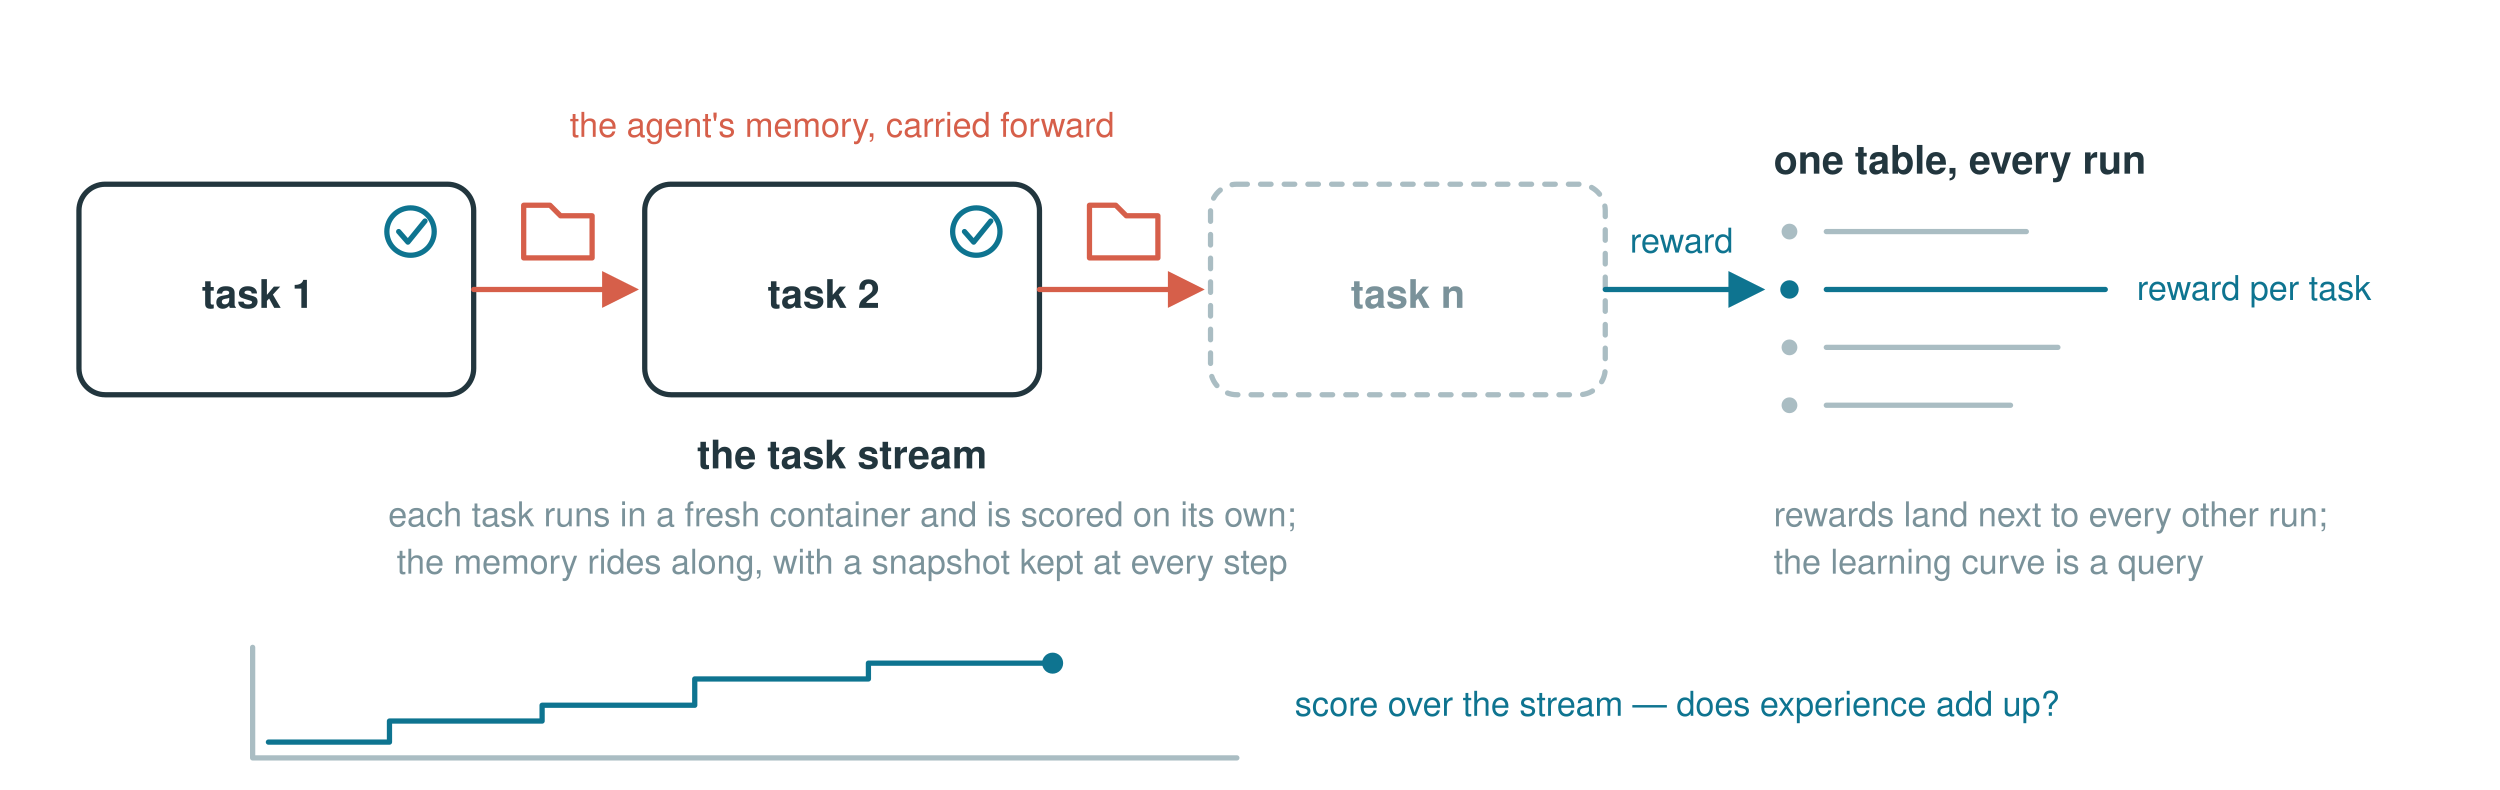
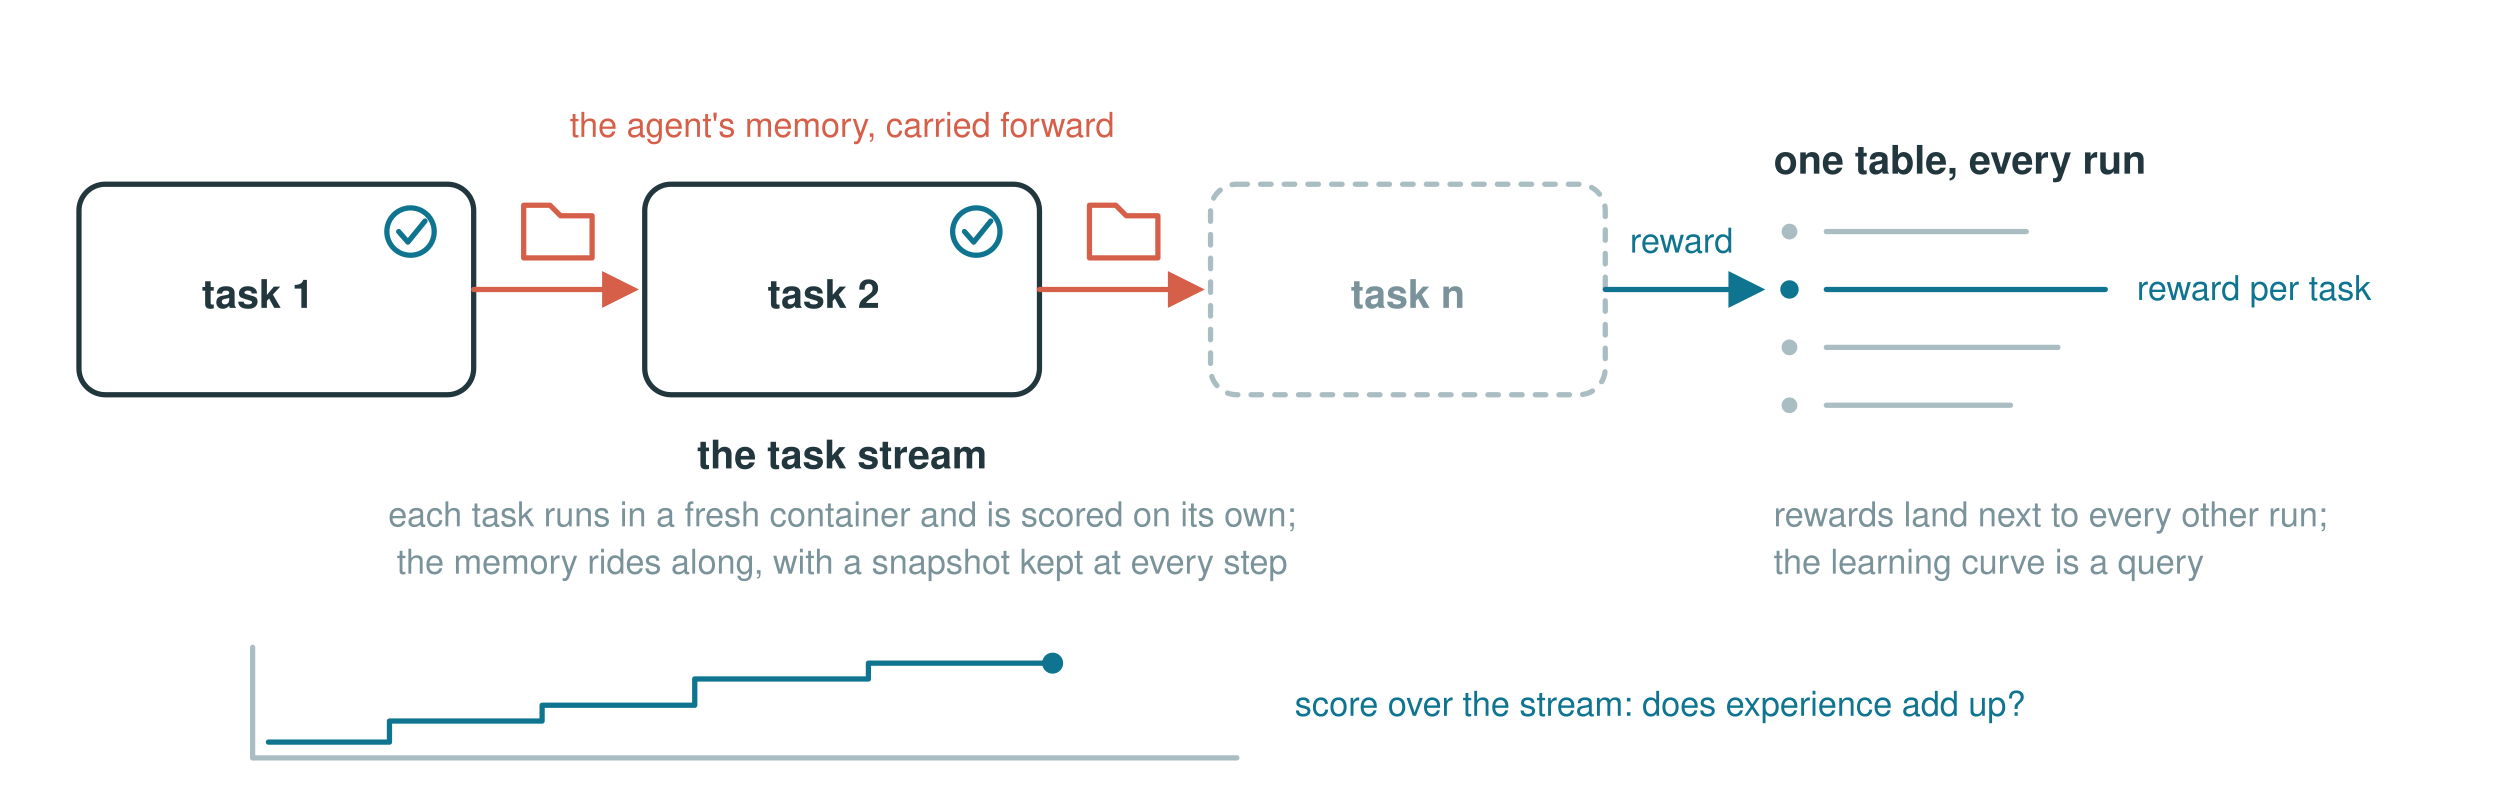
<svg xmlns="http://www.w3.org/2000/svg" viewBox="0 0 950 300" font-family="-apple-system, 'Segoe UI', Helvetica, Arial, sans-serif">
  <style>
    text { font-family: -apple-system, 'Segoe UI', Helvetica, Arial, sans-serif; fill: #22363E; }
    .m { fill: #7A929A; } .a { fill: #0E7490; } .c { fill: #D65F4A; }
    .lab { font-size: 15px; font-weight: 600; } .sm { font-size: 13px; }
    .draw { stroke: #22363E; stroke-width: 2; fill: none; stroke-linecap: round; stroke-linejoin: round; }
    .draw-f { stroke: #AABDC3; stroke-width: 2; fill: none; stroke-linecap: round; stroke-linejoin: round; }
    .draw-a { stroke: #0E7490; stroke-width: 2; fill: none; stroke-linecap: round; stroke-linejoin: round; }
    .draw-c { stroke: #D65F4A; stroke-width: 2; fill: none; stroke-linecap: round; stroke-linejoin: round; }
    .dash { stroke-dasharray: 4 5; }
  </style>
  <defs>
    <marker id="m-ink" viewBox="0 0 10 10" refX="8" refY="5" markerWidth="7" markerHeight="7" orient="auto">
      <path d="M0 0 L10 5 L0 10 z" fill="#22363E" />
    </marker>
    <marker id="m-acc" viewBox="0 0 10 10" refX="8" refY="5" markerWidth="7" markerHeight="7" orient="auto">
      <path d="M0 0 L10 5 L0 10 z" fill="#0E7490" />
    </marker>
    <marker id="m-cor" viewBox="0 0 10 10" refX="8" refY="5" markerWidth="7" markerHeight="7" orient="auto">
      <path d="M0 0 L10 5 L0 10 z" fill="#D65F4A" />
    </marker>
  </defs>
  <rect x="30" y="70" width="150" height="80" rx="10" class="draw" />
  <text x="98" y="117" text-anchor="middle" class="lab">task 1</text>
  <circle cx="156" cy="88" r="9" class="draw-a" />
  <path d="M 151.5 88 l 3.5 4 l 6.5 -8" class="draw-a" />
  <path d="M 180 110 H 240" class="draw-c" marker-end="url(#m-cor)" />
  <path d="M 199 78 h 10 l 4 4 h 12 v 16 h -26 z" class="draw-c" />
  <rect x="245" y="70" width="150" height="80" rx="10" class="draw" />
  <text x="313" y="117" text-anchor="middle" class="lab">task 2</text>
  <circle cx="371" cy="88" r="9" class="draw-a" />
  <path d="M 366.5 88 l 3.5 4 l 6.5 -8" class="draw-a" />
  <path d="M 395 110 H 455" class="draw-c" marker-end="url(#m-cor)" />
  <path d="M 414 78 h 10 l 4 4 h 12 v 16 h -26 z" class="draw-c" />
  <text x="320" y="52" text-anchor="middle" class="sm c">the agent's memory, carried forward</text>
  <rect x="460" y="70" width="150" height="80" rx="10" class="draw-f dash" />
  <text x="535" y="117" text-anchor="middle" class="lab m">task n</text>
  <text x="320" y="178" text-anchor="middle" class="lab">the task stream</text>
  <text x="320" y="200" text-anchor="middle" class="sm m">each task runs in a fresh container and is scored on its own;</text>
  <text x="320" y="218" text-anchor="middle" class="sm m">the memory rides along, with a snapshot kept at every step</text>
  <path d="M 610 110 H 668" class="draw-a" marker-end="url(#m-acc)" />
  <text x="639" y="96" text-anchor="middle" class="sm a">reward</text>
  <text x="674" y="66" class="lab">one table, every run</text>
  <circle cx="680" cy="88" r="3" fill="#AABDC3" />
  <line x1="694" y1="88" x2="770" y2="88" class="draw-f" />
  <circle cx="680" cy="110" r="3.5" fill="#0E7490" />
  <line x1="694" y1="110" x2="800" y2="110" class="draw-a" stroke-width="3" />
  <text x="812" y="114" class="sm a">reward per task</text>
  <circle cx="680" cy="132" r="3" fill="#AABDC3" />
  <line x1="694" y1="132" x2="782" y2="132" class="draw-f" />
  <circle cx="680" cy="154" r="3" fill="#AABDC3" />
  <line x1="694" y1="154" x2="764" y2="154" class="draw-f" />
  <text x="674" y="200" class="sm m">rewards land next to every other run;</text>
  <text x="674" y="218" class="sm m">the learning curve is a query</text>
  <path d="M 96 246 V 288 H 470" class="draw-f" />
  <polyline points="102,282 148,282 148,274 206,274 206,268 264,268 264,258 330,258 330,252 400,252" class="draw-a" />
  <circle cx="400" cy="252" r="4" fill="#0E7490" />
-   <text x="492" y="272" class="sm a">score over the stream — does experience add up?</text>
+   <text x="492" y="272" class="sm a">score over the stream: does experience add up?</text>
</svg>
